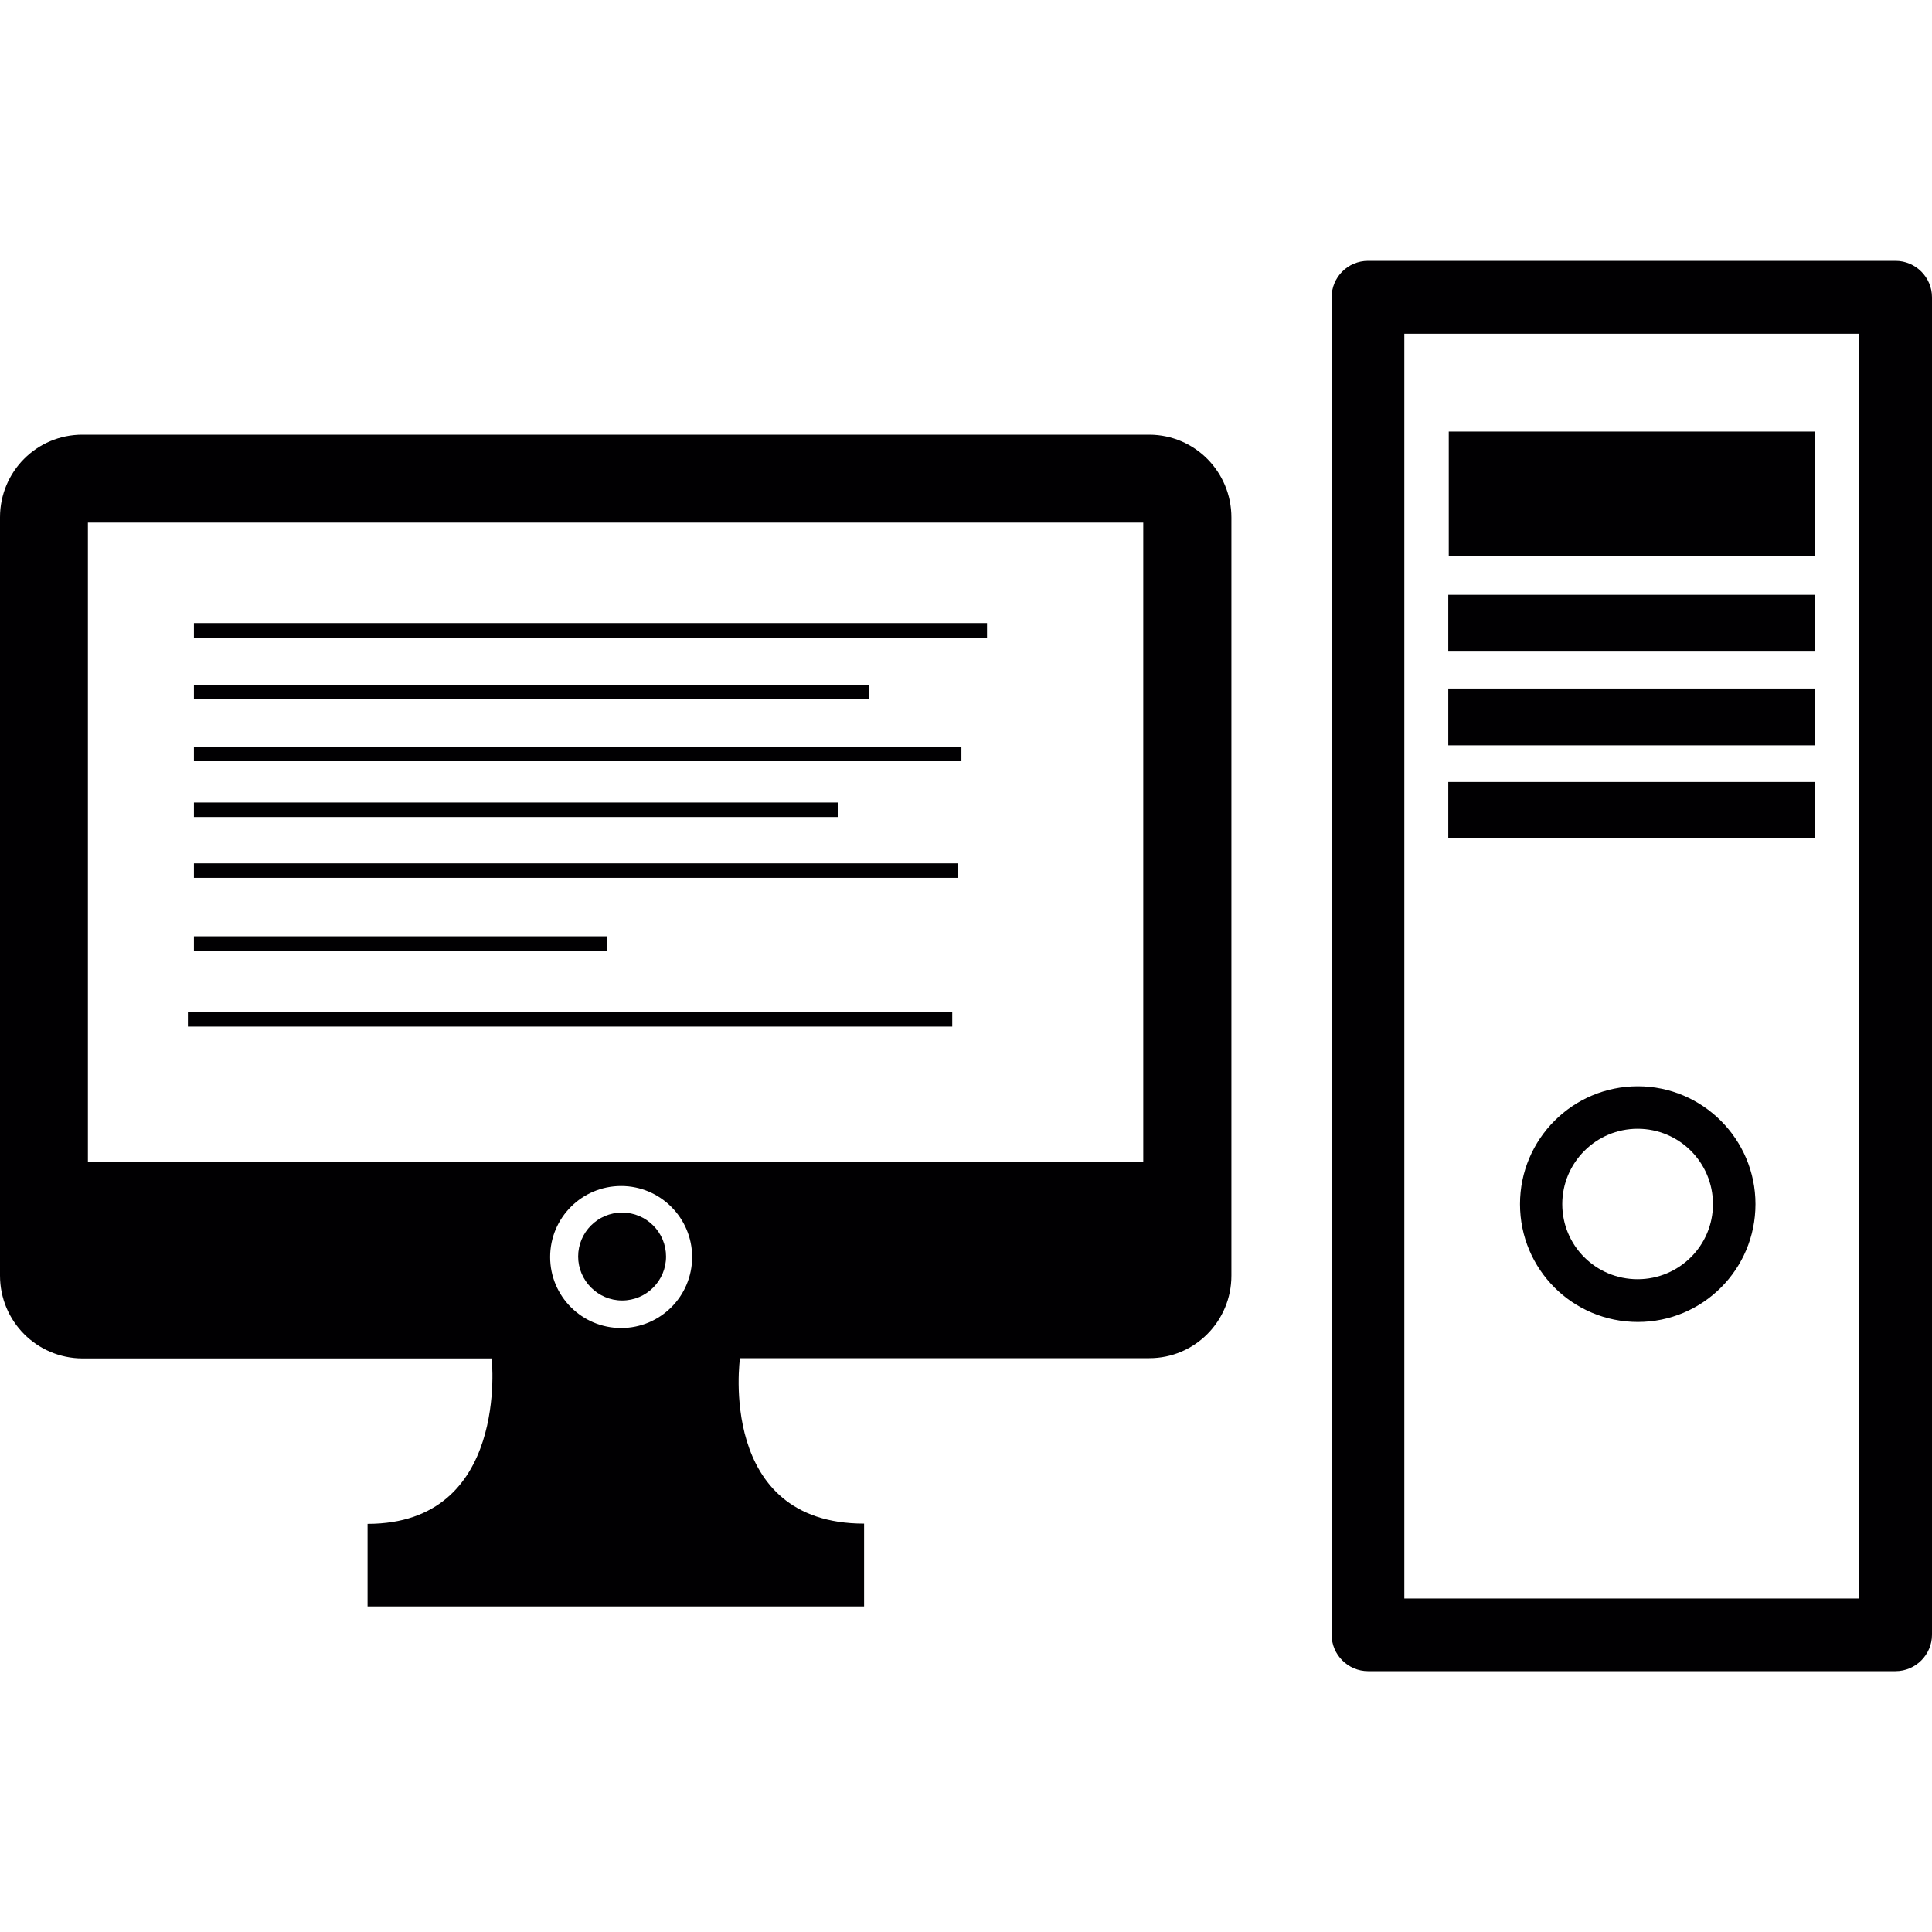
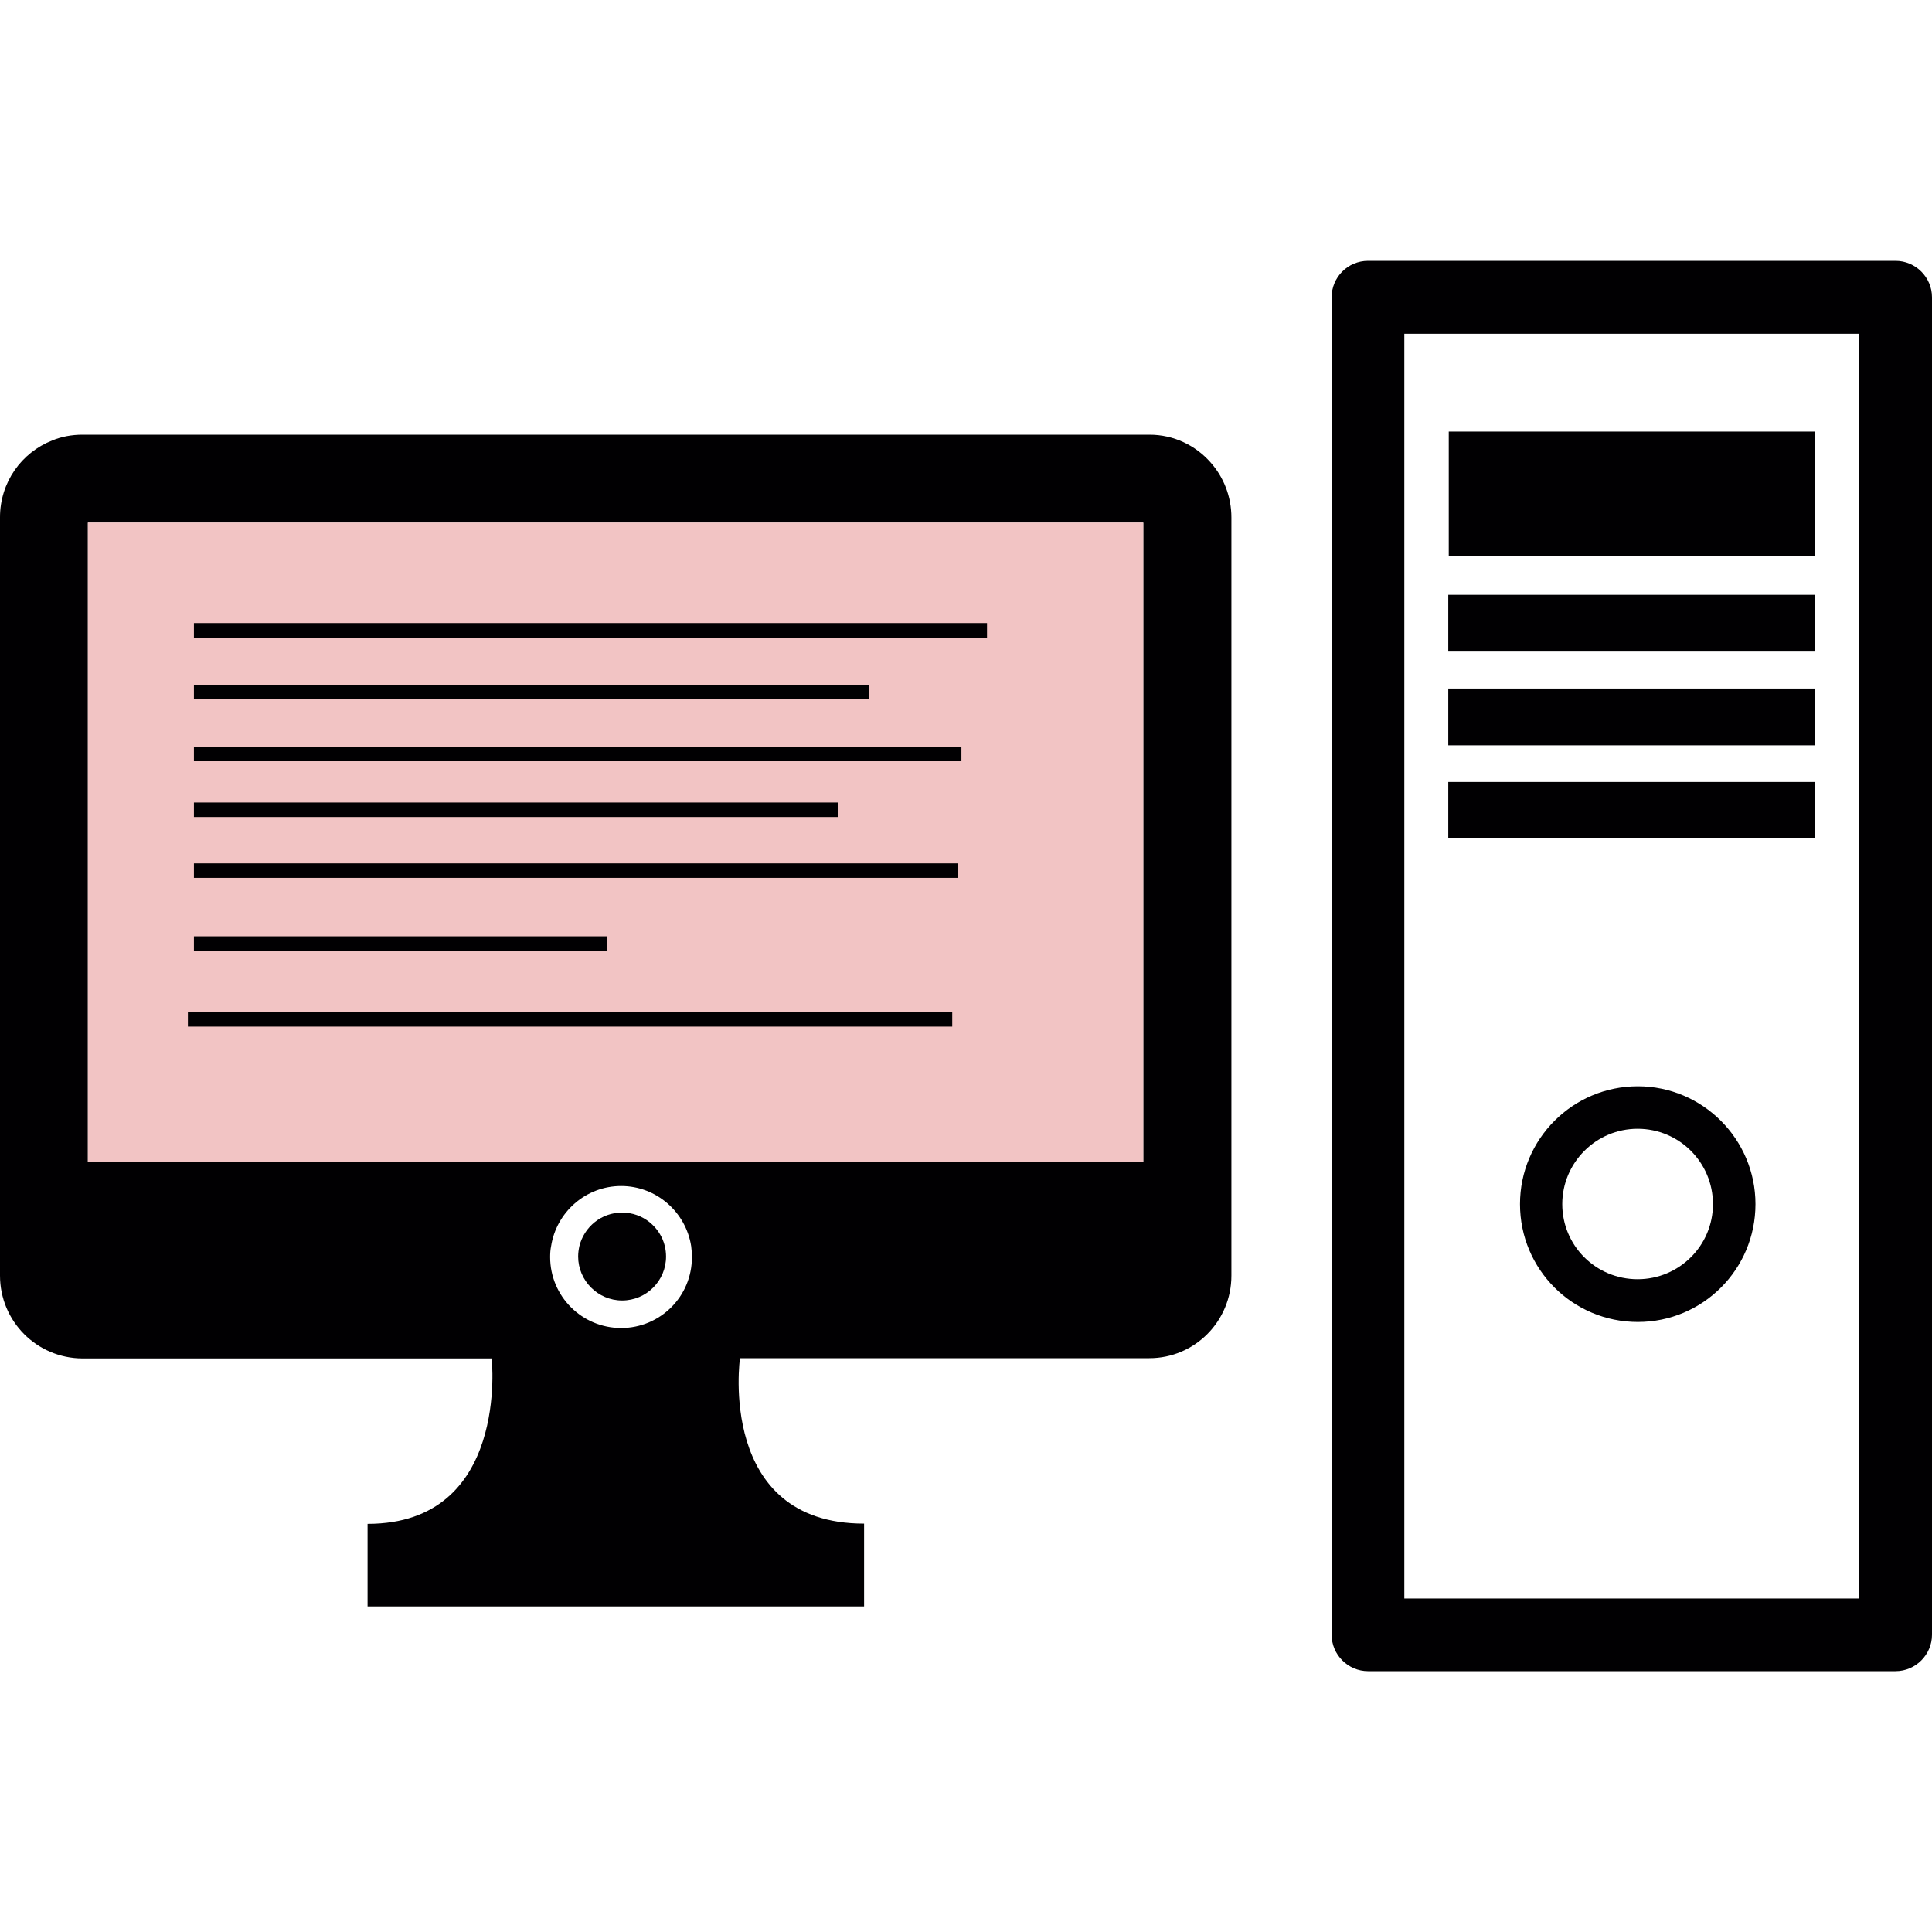
- <svg xmlns="http://www.w3.org/2000/svg" version="1.1" x="0px" y="0px" viewBox="0 0 800 800" style="enable-background:new 0 0 800 800;" xml:space="preserve">
+ <svg xmlns="http://www.w3.org/2000/svg" version="1.1" id="Capa_1" x="0px" y="0px" viewBox="0 0 800 800" style="enable-background:new 0 0 800 800;" xml:space="preserve">
  <style type="text/css">
	.st0{fill:#010002;}
+ 	.st1{fill:#F2C4C4;}
</style>
  <g id="desktop">
-     <path class="st0" d="M751.6,269.8H599.7v-23.5h151.9V269.8z M751.6,285.1H599.7v23.5h151.9V285.1z M751.5,178.7H599.9v51.7h151.6   V178.7z M800,123.1v553.8c0,8.3-6.8,15.1-15.1,15.1H566.5c-8.3,0-15.1-6.8-15.1-15.1V123.1c0-8.3,6.7-15.1,15.1-15.1h218.4   C793.2,108,800,114.8,800,123.1z M769.8,138.2H581.5v523.7h188.3V138.2z M751.6,323.8H599.7v23.4h151.9V323.8z M726.9,498.6   c0,27-21.8,48.8-48.7,48.8c-27,0-48.8-21.8-48.8-48.8c0-26.9,21.8-48.8,48.8-48.8C705,449.8,726.9,471.7,726.9,498.6z M709.3,498.6   c0-17.2-13.9-31.2-31.2-31.2c-17.2,0-31.2,14-31.2,31.2c0,17.2,13.9,31.1,31.2,31.1C695.3,529.7,709.3,515.8,709.3,498.6z    M509.9,214.3v313.9c0,18.9-15.2,34.2-34,34.2H306.4c0,0-9.6,68.5,51.4,68.5v34.3h-51.4H203.6h-51.4V631   c58.8,0,51.4-68.5,51.4-68.5H34.1C15.2,562.4,0,547.1,0,528.2v-314c0-18.9,15.2-34.2,34.1-34.2h441.9   C494.7,180.1,509.9,195.3,509.9,214.3z M286.6,520.5c0-16.2-13.2-29.4-29.4-29.4c-16.2,0-29.4,13.1-29.4,29.4s13.2,29.4,29.4,29.4   C273.5,549.9,286.6,536.7,286.6,520.5z M473.5,216.4H36.4v264.7h437h0V216.4z M257.6,502.1c-10.1,0-18.2,8.2-18.2,18.2   s8.2,18.2,18.2,18.2c10.1,0,18.2-8.2,18.2-18.2S267.7,502.1,257.6,502.1z" />
+     <path class="st0" d="M275.3,516c-1.9-7.9-9.1-13.9-17.7-13.9c-8.6,0-15.7,5.9-17.7,13.9c-0.3,1.4-0.5,2.8-0.5,4.3   c0,10,8.2,18.2,18.2,18.2c10.1,0,18.2-8.2,18.2-18.2C275.8,518.8,275.6,517.3,275.3,516z M275.3,516c-1.9-7.9-9.1-13.9-17.7-13.9   c-8.6,0-15.7,5.9-17.7,13.9c-0.3,1.4-0.5,2.8-0.5,4.3c0,10,8.2,18.2,18.2,18.2c10.1,0,18.2-8.2,18.2-18.2   C275.8,518.8,275.6,517.3,275.3,516z M501.2,191.4C495,184.4,486,180,476,180H34.1c-4.4,0-8.7,0.8-12.5,2.4   C8.9,187.4,0,199.7,0,214.2v314c0,18.9,15.2,34.2,34.1,34.3h169.5c0,0,7.4,68.5-51.4,68.5v34.2h205.6v-34.3   c-61,0-51.4-68.5-51.4-68.5h169.5c18.8,0,34-15.3,34-34.2V214.3C509.9,205.5,506.6,197.4,501.2,191.4z M36.4,216.4h437v264.7h-437   V216.4z M257.2,549.9c-16.2,0-29.4-13.1-29.4-29.4c0-1.5,0.1-3.1,0.4-4.5c2.2-14.1,14.4-24.9,29-24.9c14.6,0,26.8,10.8,29,24.9   c0.2,1.5,0.3,3,0.3,4.5C286.6,536.7,273.5,549.9,257.2,549.9z M257.6,502.1c-8.6,0-15.7,5.9-17.7,13.9c-0.3,1.4-0.5,2.8-0.5,4.3   c0,10,8.2,18.2,18.2,18.2c10.1,0,18.2-8.2,18.2-18.2c0-1.5-0.2-3-0.5-4.3C273.3,508,266.2,502.1,257.6,502.1z M678.2,449.8   c-27,0-48.8,21.9-48.8,48.8c0,27,21.8,48.8,48.8,48.8c26.9,0,48.7-21.8,48.7-48.8C726.9,471.7,705,449.8,678.2,449.8z M678.1,529.7   c-17.3,0-31.2-13.9-31.2-31.1c0-17.2,14-31.2,31.2-31.2c17.3,0,31.2,14,31.2,31.2C709.3,515.8,695.3,529.7,678.1,529.7z    M599.7,323.8v23.4h151.9v-23.4H599.7z M599.7,347.2h151.9v-23.4H599.7V347.2z M599.7,308.6h151.9v-23.5H599.7V308.6z M599.7,246.3   v23.5h151.9v-23.5H599.7z M751.5,178.7H599.9v51.7h151.6V178.7z M678.2,449.8c-27,0-48.8,21.9-48.8,48.8c0,27,21.8,48.8,48.8,48.8   c26.9,0,48.7-21.8,48.7-48.8C726.9,471.7,705,449.8,678.2,449.8z M678.1,529.7c-17.3,0-31.2-13.9-31.2-31.1   c0-17.2,14-31.2,31.2-31.2c17.3,0,31.2,14,31.2,31.2C709.3,515.8,695.3,529.7,678.1,529.7z M784.9,108H566.5   c-8.4,0-15.1,6.8-15.1,15.1v553.8c0,8.3,6.8,15.1,15.1,15.1h218.4c8.3,0,15.1-6.8,15.1-15.1V123.1C800,114.8,793.2,108,784.9,108z    M769.8,661.9H581.5V138.2h188.3V661.9z M751.6,323.8H599.7v23.4h151.9V323.8z M751.6,285.1H599.7v23.5h151.9V285.1z M751.6,246.3   H599.7v23.5h151.9V246.3z M751.5,178.7H599.9v51.7h151.6V178.7z M678.2,449.8c-27,0-48.8,21.9-48.8,48.8c0,27,21.8,48.8,48.8,48.8   c26.9,0,48.7-21.8,48.7-48.8C726.9,471.7,705,449.8,678.2,449.8z M678.1,529.7c-17.3,0-31.2-13.9-31.2-31.1   c0-17.2,14-31.2,31.2-31.2c17.3,0,31.2,14,31.2,31.2C709.3,515.8,695.3,529.7,678.1,529.7z M599.9,178.7v51.7h151.6v-51.7H599.9z    M599.7,285.1v23.5h151.9v-23.5H599.7z M599.7,246.3v23.5h151.9v-23.5H599.7z" />
+     <rect id="screen" x="36.4" y="216.4" class="st1" width="437" height="264.7" />
  </g>
  <g id="lines">
    <rect id="l7" x="77.8" y="419.1" class="st0" width="316.5" height="6" />
    <rect id="l6" x="80.3" y="387.7" class="st0" width="171" height="6" />
    <rect id="l5" x="80.3" y="357.5" class="st0" width="316.5" height="6" />
    <rect id="l4" x="80.3" y="332.3" class="st0" width="266.9" height="6" />
    <rect id="l3" x="80.3" y="309.2" class="st0" width="317.8" height="6" />
    <rect id="l2" x="80.3" y="283.6" class="st0" width="279.7" height="6" />
    <rect id="l1" x="80.3" y="258" class="st0" width="328.4" height="6" />
  </g>
</svg>
